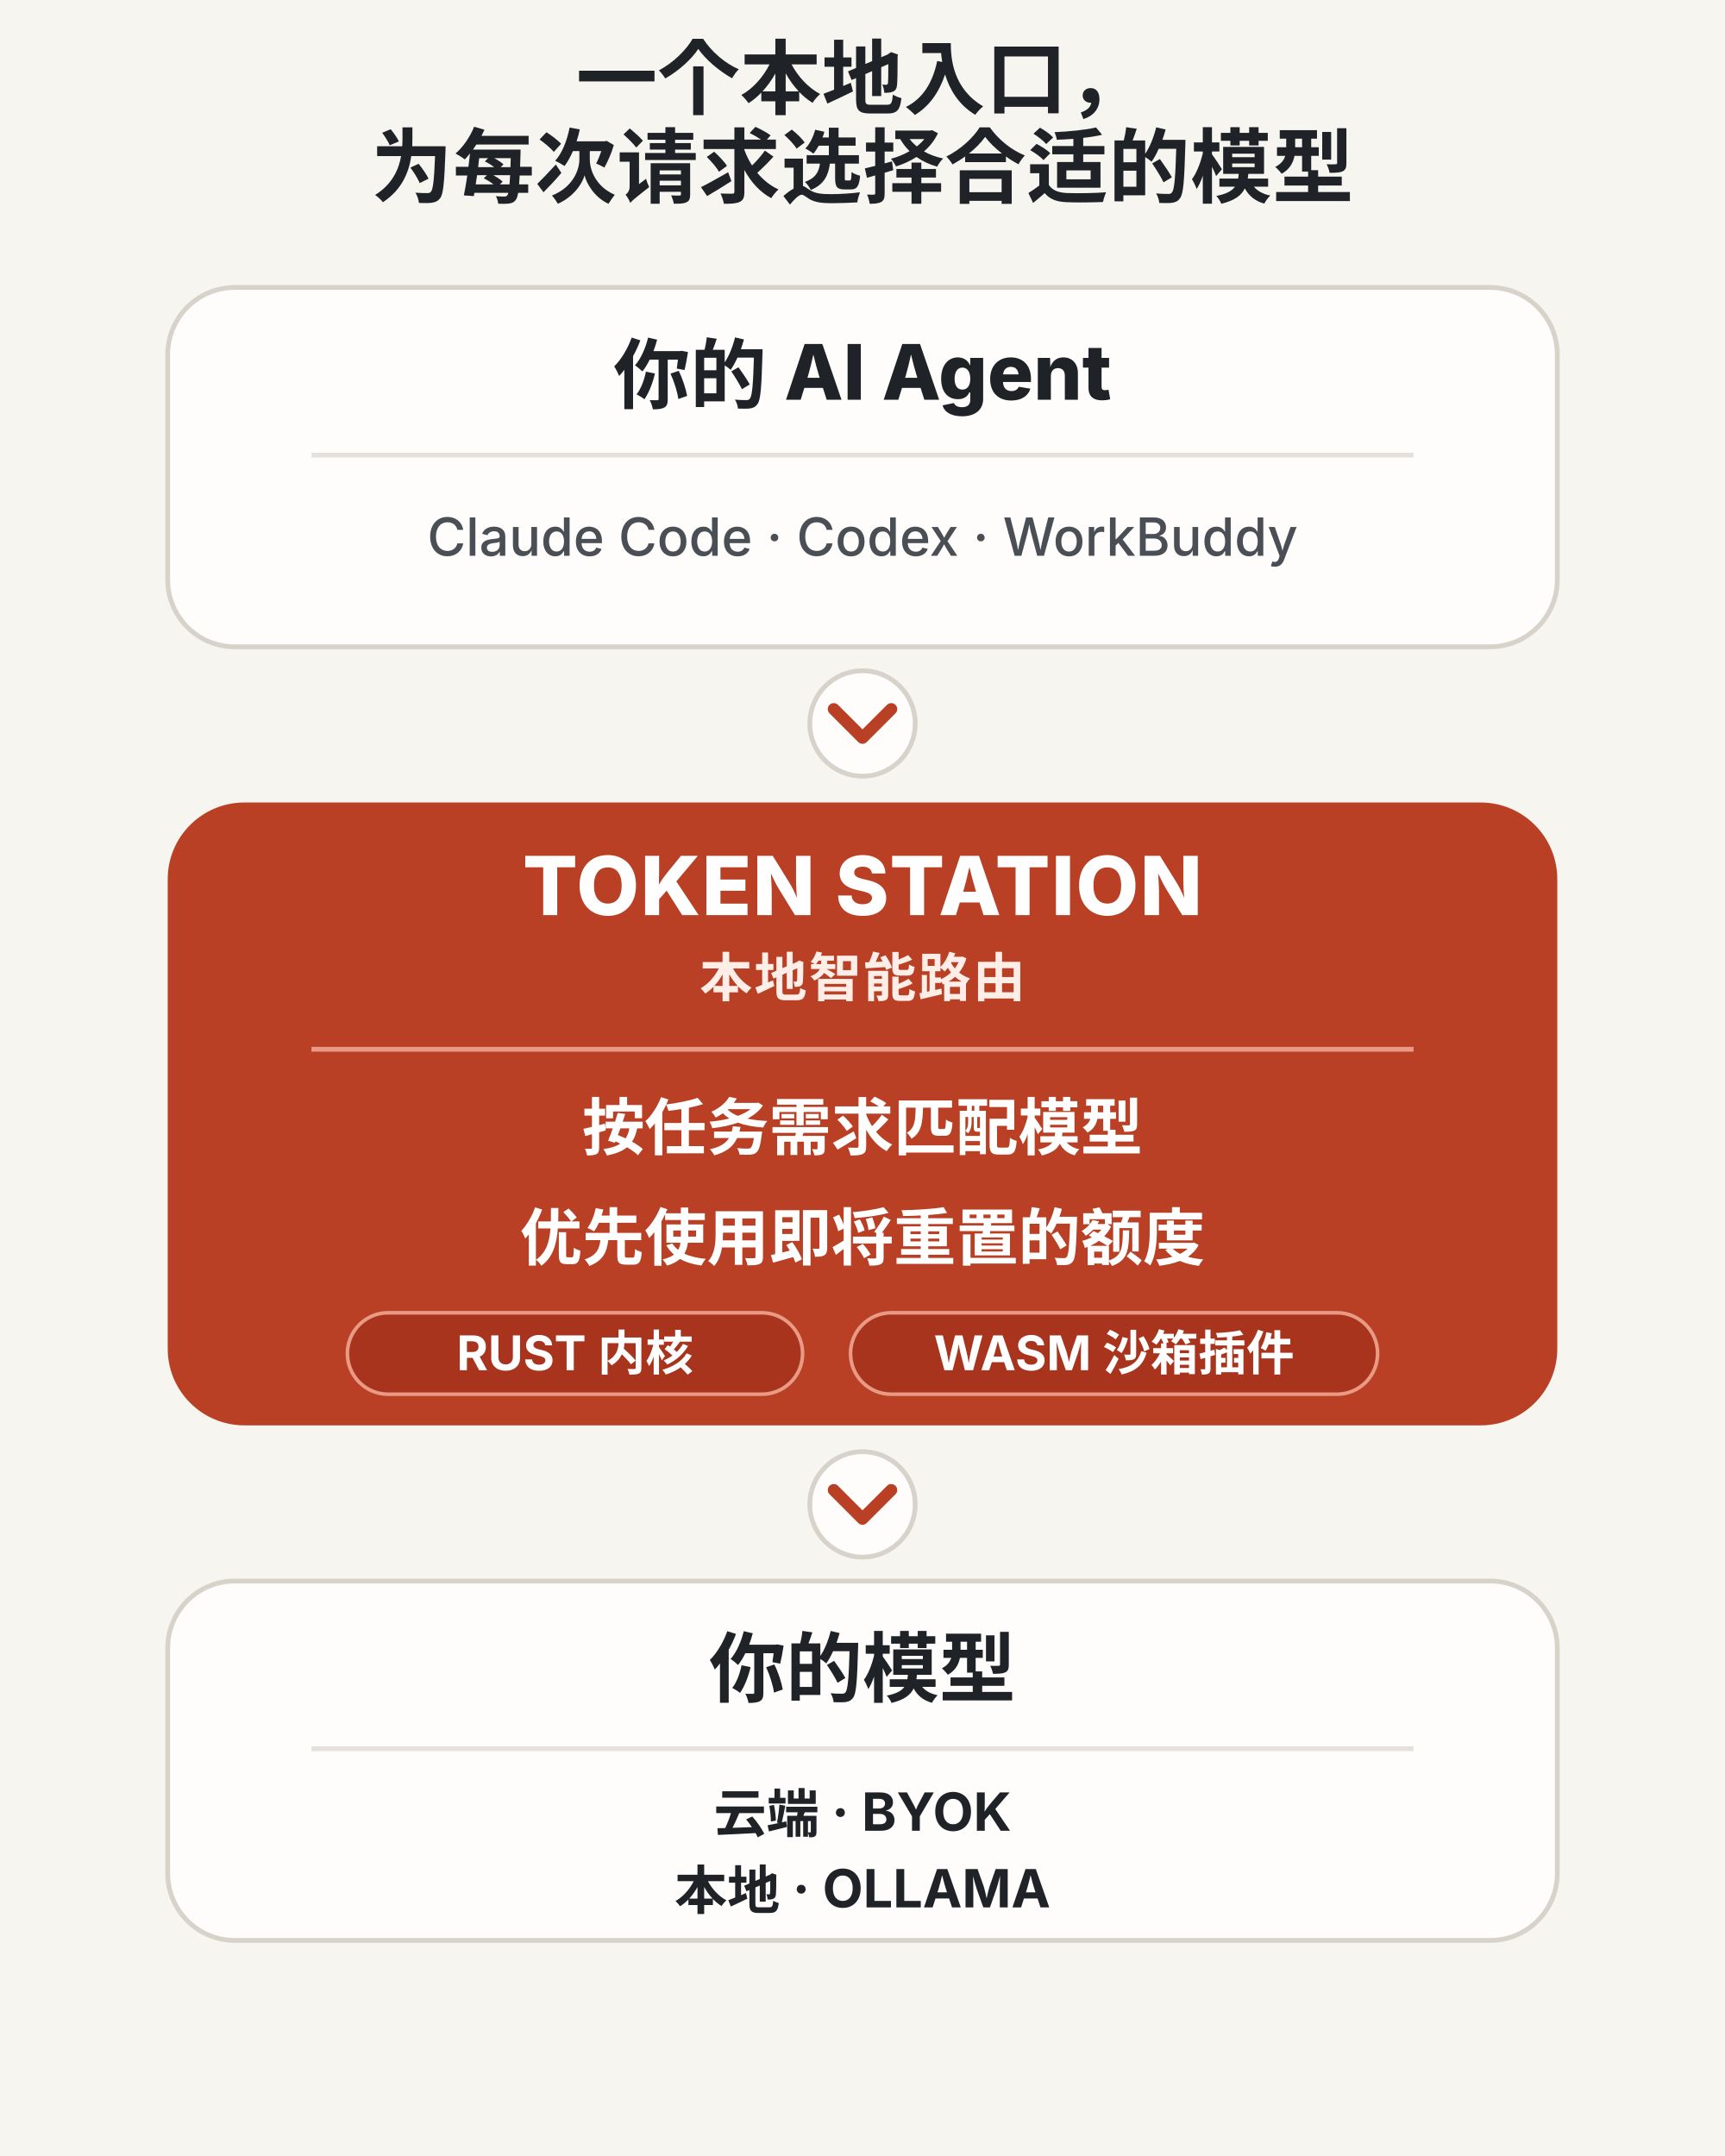
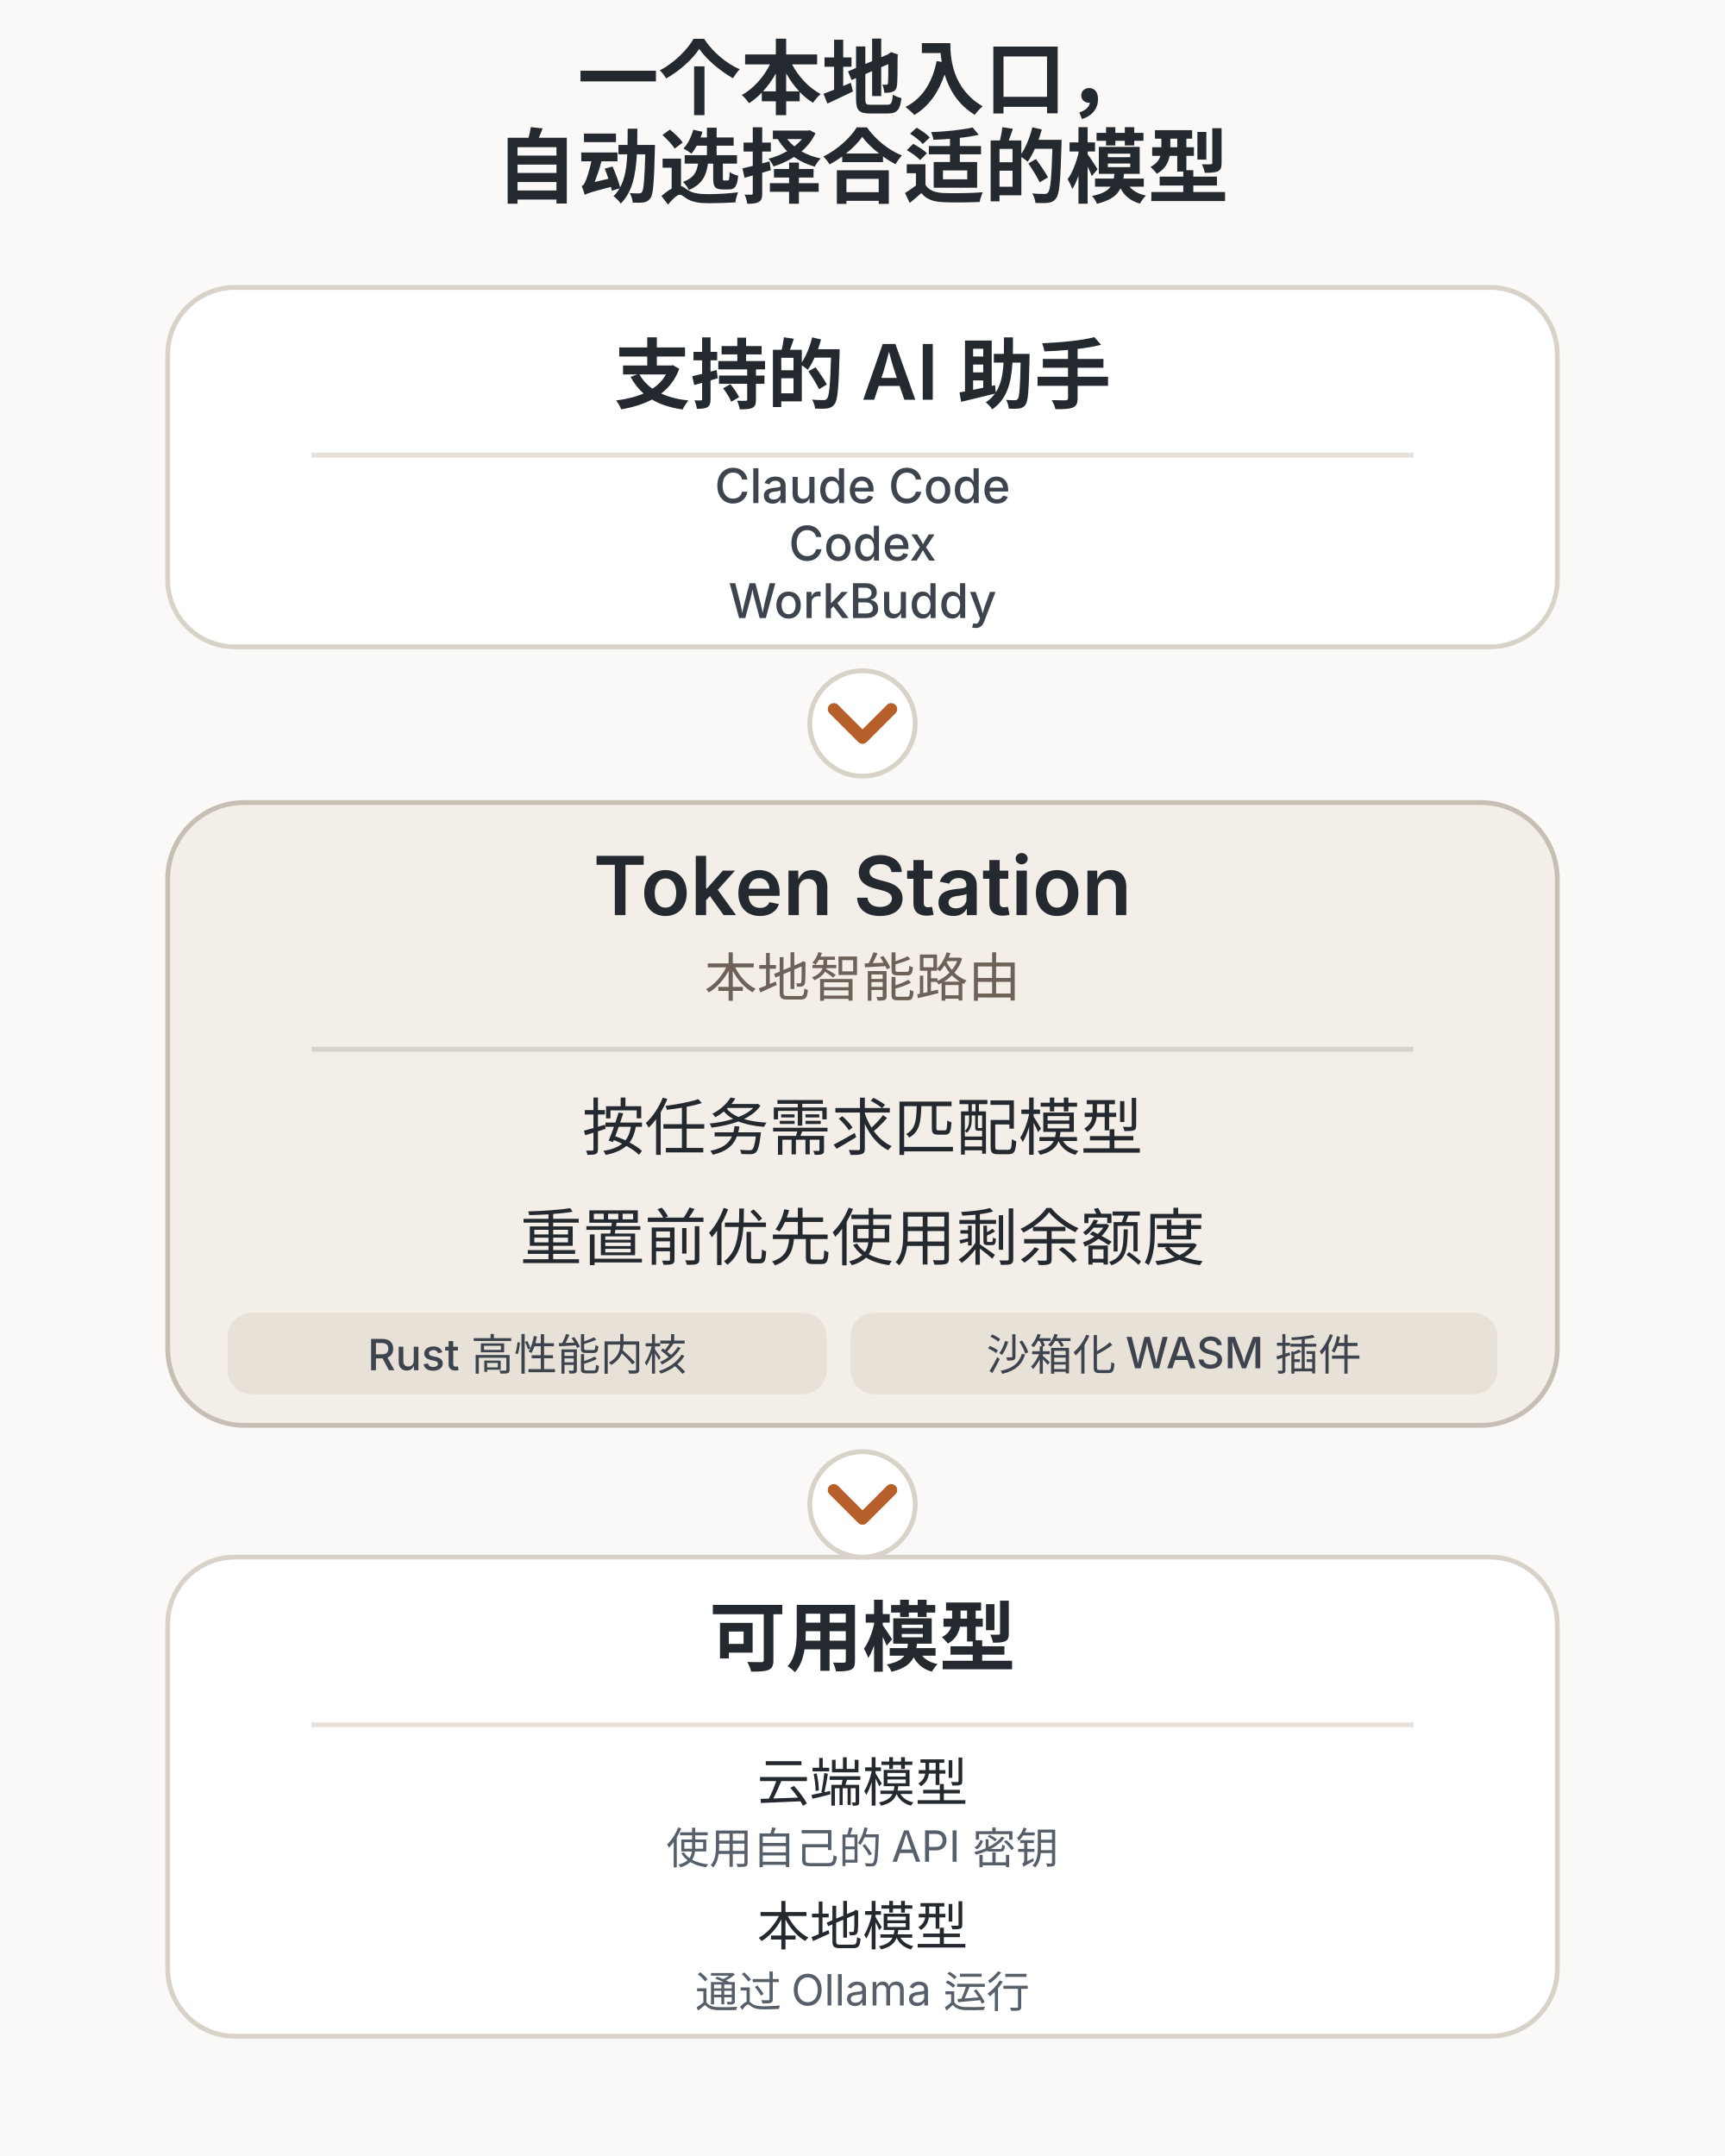
<svg xmlns="http://www.w3.org/2000/svg" viewBox="0 0 720 900" role="img" aria-label="Token Station 的手机端工作方式">
  <style>
-     .text{font-family:system-ui,-apple-system,"Segoe UI",sans-serif;text-anchor:middle}
-     .headline{font-size:34px;font-weight:760;letter-spacing:.2px;fill:#1F2328}
-     .card-title{font-size:32px;font-weight:760;fill:#1F2328}
-     .body{font-size:22px;font-weight:520;fill:#4A4F55}
-     .center-title{font-size:34px;font-weight:800;letter-spacing:.5px;fill:#FFFFFF}
-     .center-subtitle{font-size:22px;font-weight:700;letter-spacing:.8px;fill:#FFEDE7}
-     .value{font-size:26px;font-weight:700;fill:#FFFFFF}
-     .pill-text{font-size:20px;font-weight:750;fill:#FFFFFF}
-     .destination{font-size:22px;font-weight:700;fill:#1F2328}
+     .text{font-family:-apple-system,BlinkMacSystemFont,"PingFang SC","Microsoft YaHei","Segoe UI",sans-serif;text-anchor:middle}
+     .headline{font-size:34px;font-weight:600;fill:#24292F}
+     .card-title{font-size:32px;font-weight:600;fill:#24292F}
+     .body{font-size:22px;font-weight:400;fill:#57606A}
+     .agent-name{font-size:20px;font-weight:500;fill:#3D444D}
+     .center-title{font-size:34px;font-weight:600;fill:#24292F}
+     .center-subtitle{font-size:22px;font-weight:500;fill:#6E6258}
+     .value{font-size:26px;font-weight:500;fill:#24292F}
+     .pill-text{font-size:18px;font-weight:500;fill:#3D444D}
+     .destination{font-size:22px;font-weight:500;fill:#24292F}
+     .destination-note{font-size:18px;font-weight:400;fill:#57606A}
  </style>
-   <rect width="720" height="900" fill="#F7F5F0" />
+   <rect width="720" height="900" fill="#FAF9F7" />
  <text class="text headline" x="360" y="45">一个本地入口，</text>
-   <text class="text headline" x="360" y="82">为每次请求选择合适的模型</text>
-   <rect x="70" y="120" width="580" height="150" rx="28" fill="#FFFDFC" stroke="#D8D3CA" stroke-width="2" />
-   <rect x="70" y="335" width="580" height="260" rx="32" fill="#B94024" />
-   <rect x="70" y="660" width="580" height="150" rx="28" fill="#FFFDFC" stroke="#D8D3CA" stroke-width="2" />
-   <circle cx="360" cy="302" r="22" fill="#FFFDFC" stroke="#D8D3CA" stroke-width="2" />
-   <path d="M348 296 L360 308 L372 296" fill="none" stroke="#B94024" stroke-width="5" stroke-linecap="round" stroke-linejoin="round" />
-   <circle cx="360" cy="628" r="22" fill="#FFFDFC" stroke="#D8D3CA" stroke-width="2" />
-   <path d="M348 622 L360 634 L372 622" fill="none" stroke="#B94024" stroke-width="5" stroke-linecap="round" stroke-linejoin="round" />
-   <text class="text card-title" x="360" y="168">你的 AI Agent</text>
+   <text class="text headline" x="360" y="82">自动选择合适的模型</text>
+   <rect x="70" y="120" width="580" height="150" rx="28" fill="#FFFFFF" stroke="#D8D2C8" stroke-width="2" />
+   <rect x="70" y="335" width="580" height="260" rx="32" fill="#F3EFE8" stroke="#C7BFB4" stroke-width="2" />
+   <rect x="70" y="650" width="580" height="200" rx="28" fill="#FFFFFF" stroke="#D8D2C8" stroke-width="2" />
+   <circle cx="360" cy="302" r="22" fill="#FFFFFF" stroke="#D8D2C8" stroke-width="2" />
+   <path d="M348 296 L360 308 L372 296" fill="none" stroke="#B65F2A" stroke-width="5" stroke-linecap="round" stroke-linejoin="round" />
+   <circle cx="360" cy="628" r="22" fill="#FFFFFF" stroke="#D8D2C8" stroke-width="2" />
+   <path d="M348 622 L360 634 L372 622" fill="none" stroke="#B65F2A" stroke-width="5" stroke-linecap="round" stroke-linejoin="round" />
+   <text class="text card-title" x="360" y="168">支持的 AI 助手</text>
  <line x1="130" y1="190" x2="590" y2="190" stroke="#E5E1DA" stroke-width="2" />
-   <text class="text body" x="360" y="232">Claude Code · Codex · WorkBuddy</text>
-   <text class="text center-title" x="360" y="382">TOKEN STATION</text>
+   <text class="text agent-name" x="360" y="210">Claude Code</text>
+   <text class="text agent-name" x="360" y="234">Codex</text>
+   <text class="text agent-name" x="360" y="258">WorkBuddy</text>
+   <text class="text center-title" x="360" y="382">Token Station</text>
  <text class="text center-subtitle" x="360" y="416">本地智能路由</text>
-   <line x1="130" y1="438" x2="590" y2="438" stroke="#E99A84" stroke-width="2" />
+   <line x1="130" y1="438" x2="590" y2="438" stroke="#D8D2C8" stroke-width="2" />
  <text class="text value" x="360" y="480">按任务需求匹配模型</text>
-   <text class="text value" x="360" y="526">优先使用即将重置的额度</text>
-   <rect x="145" y="548" width="190" height="34" rx="17" fill="#A9341D" stroke="#E99A84" stroke-width="1.5" />
-   <text class="text pill-text" x="240" y="572">RUST 内核</text>
-   <rect x="355" y="548" width="220" height="34" rx="17" fill="#A9341D" stroke="#E99A84" stroke-width="1.5" />
-   <text class="text pill-text" x="465" y="572">WASM 沙箱插件</text>
-   <text class="text card-title" x="360" y="708">你的模型</text>
-   <line x1="130" y1="730" x2="590" y2="730" stroke="#E5E1DA" stroke-width="2" />
-   <text class="text destination" x="360" y="765">云端 · BYOK</text>
-   <text class="text destination" x="360" y="797">本地 · OLLAMA</text>
+   <text class="text value" x="360" y="526">重置前优先使用剩余额度</text>
+   <rect x="95" y="548" width="250" height="34" rx="10" fill="#E7E1D8" />
+   <text class="text pill-text" x="220" y="572">Rust 高性能内核</text>
+   <rect x="355" y="548" width="270" height="34" rx="10" fill="#E7E1D8" />
+   <text class="text pill-text" x="490" y="572">沙箱化 WASM 插件</text>
+   <text class="text card-title" x="360" y="695">可用模型</text>
+   <line x1="130" y1="720" x2="590" y2="720" stroke="#E5E1DA" stroke-width="2" />
+   <text class="text destination" x="360" y="752">云端模型</text>
+   <text class="text destination-note" x="360" y="778">使用自己的 API 密钥</text>
+   <text class="text destination" x="360" y="812">本地模型</text>
+   <text class="text destination-note" x="360" y="838">通过 Ollama 运行</text>
</svg>
